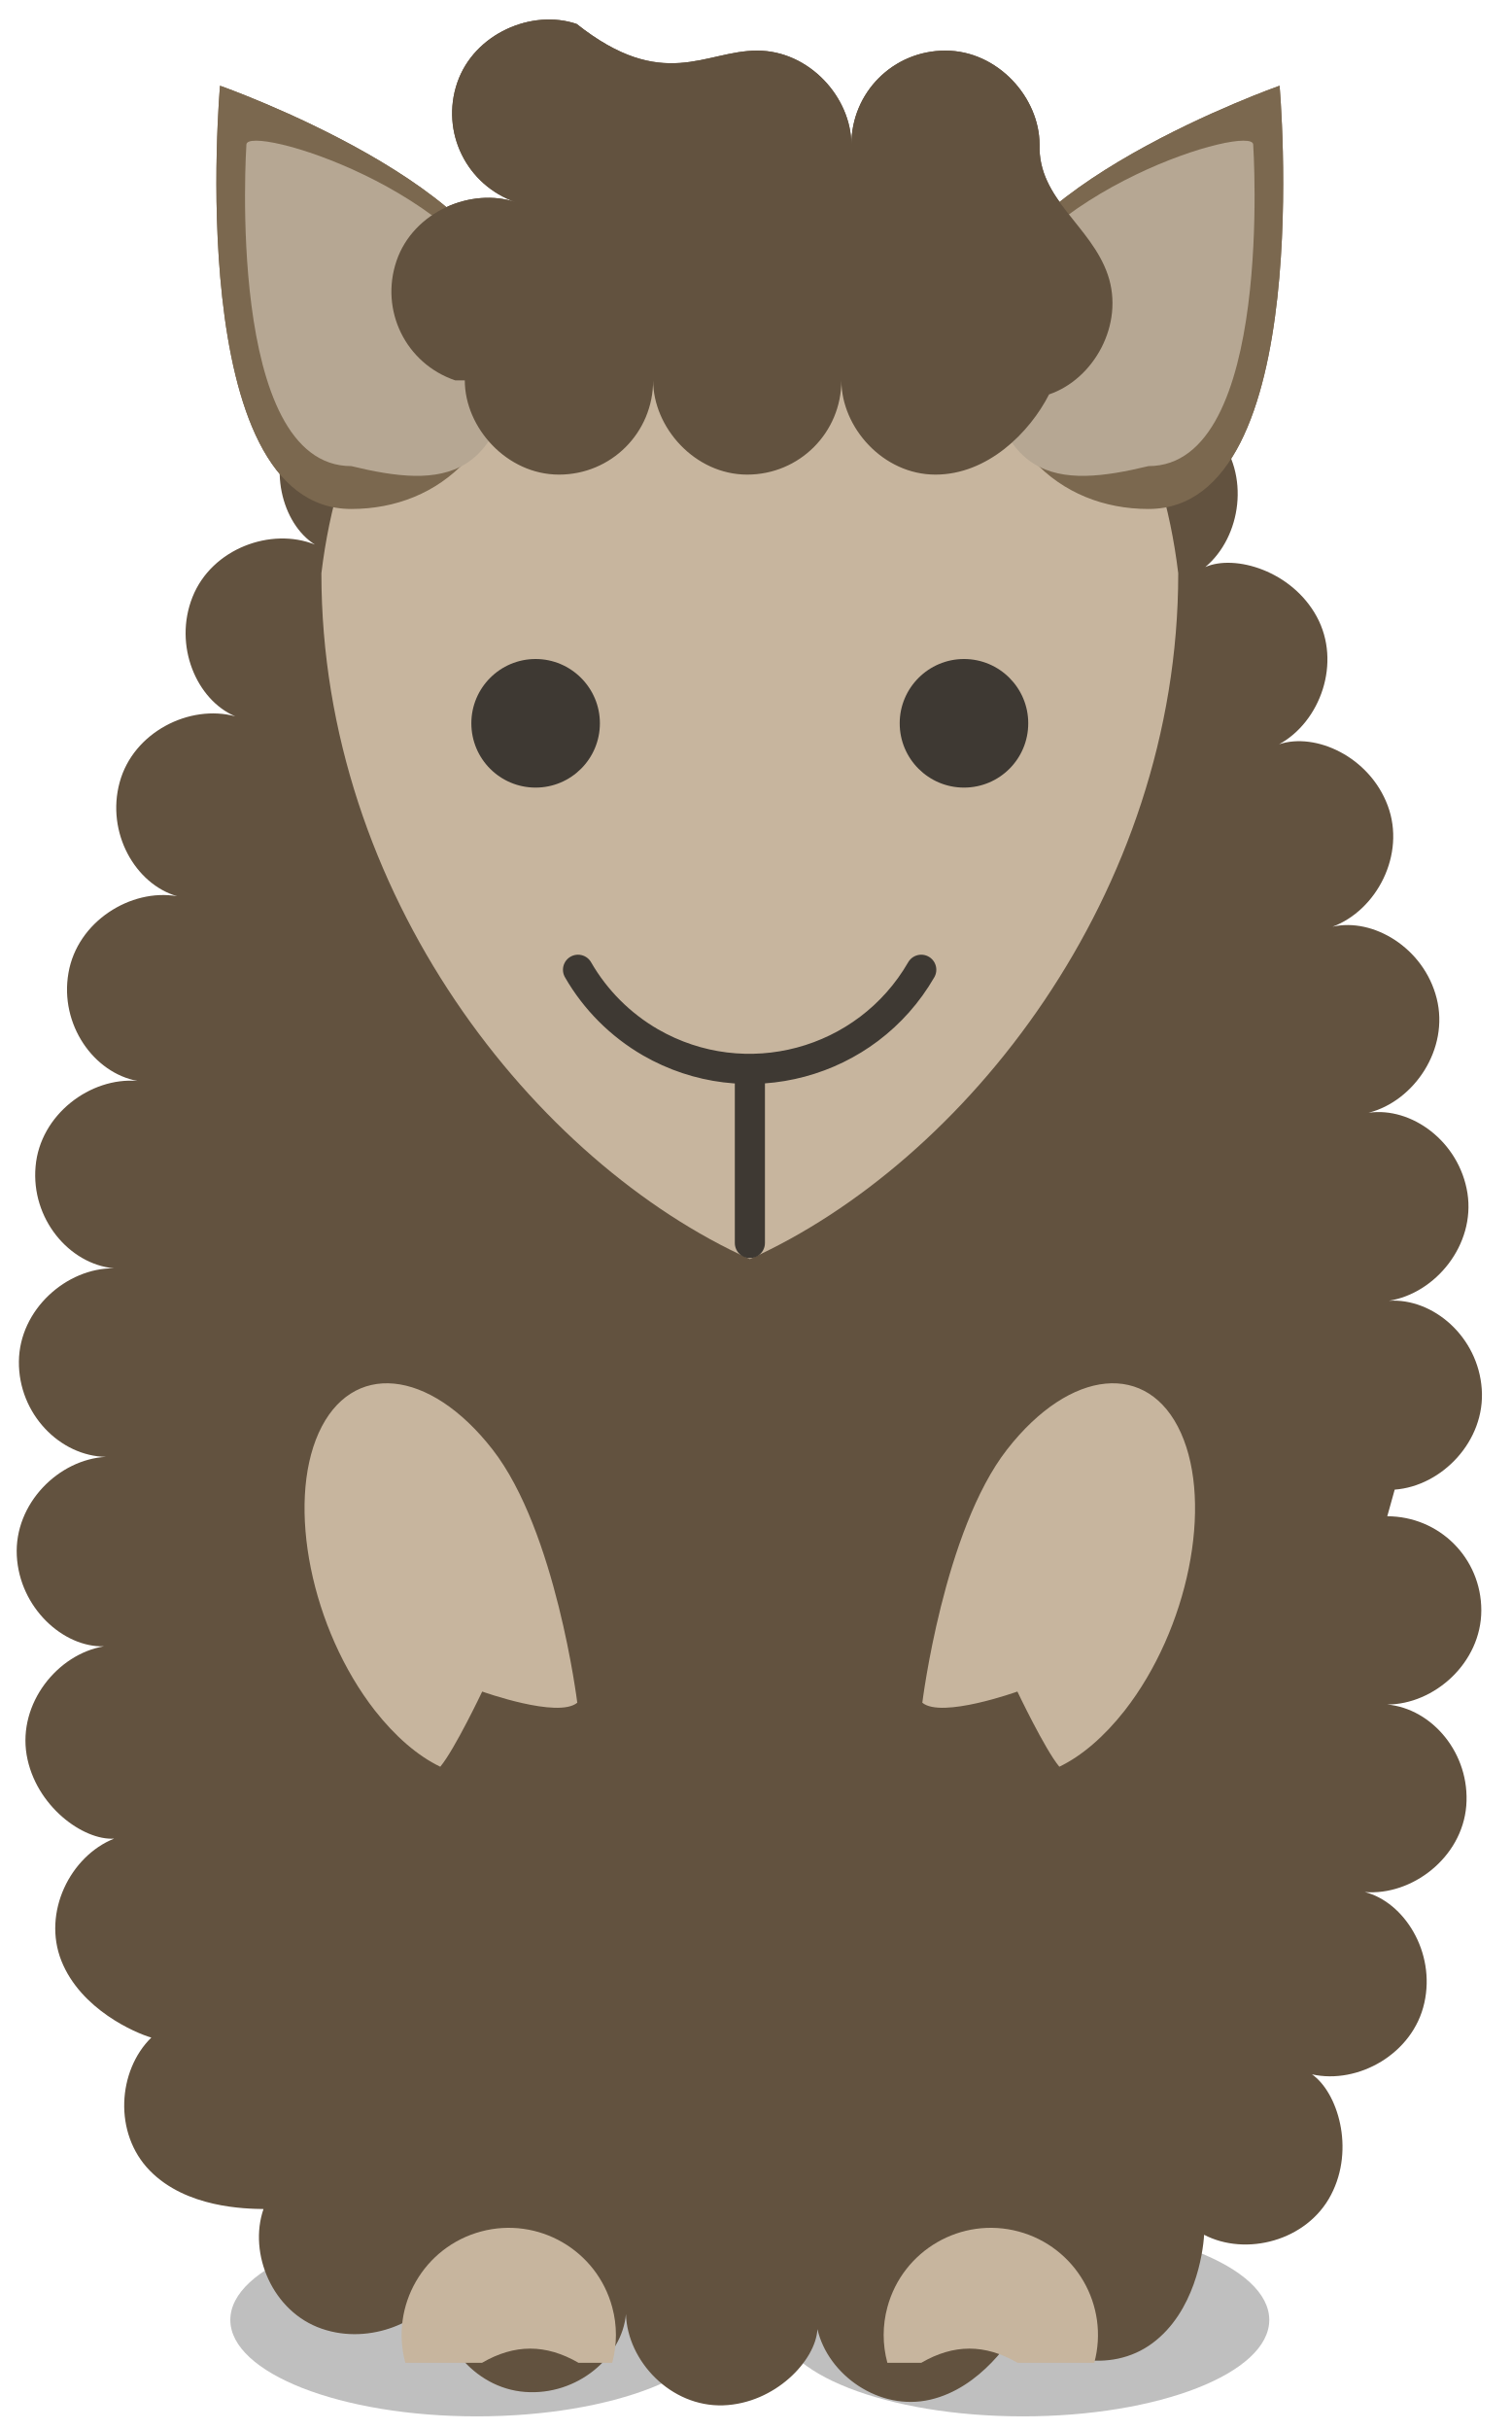
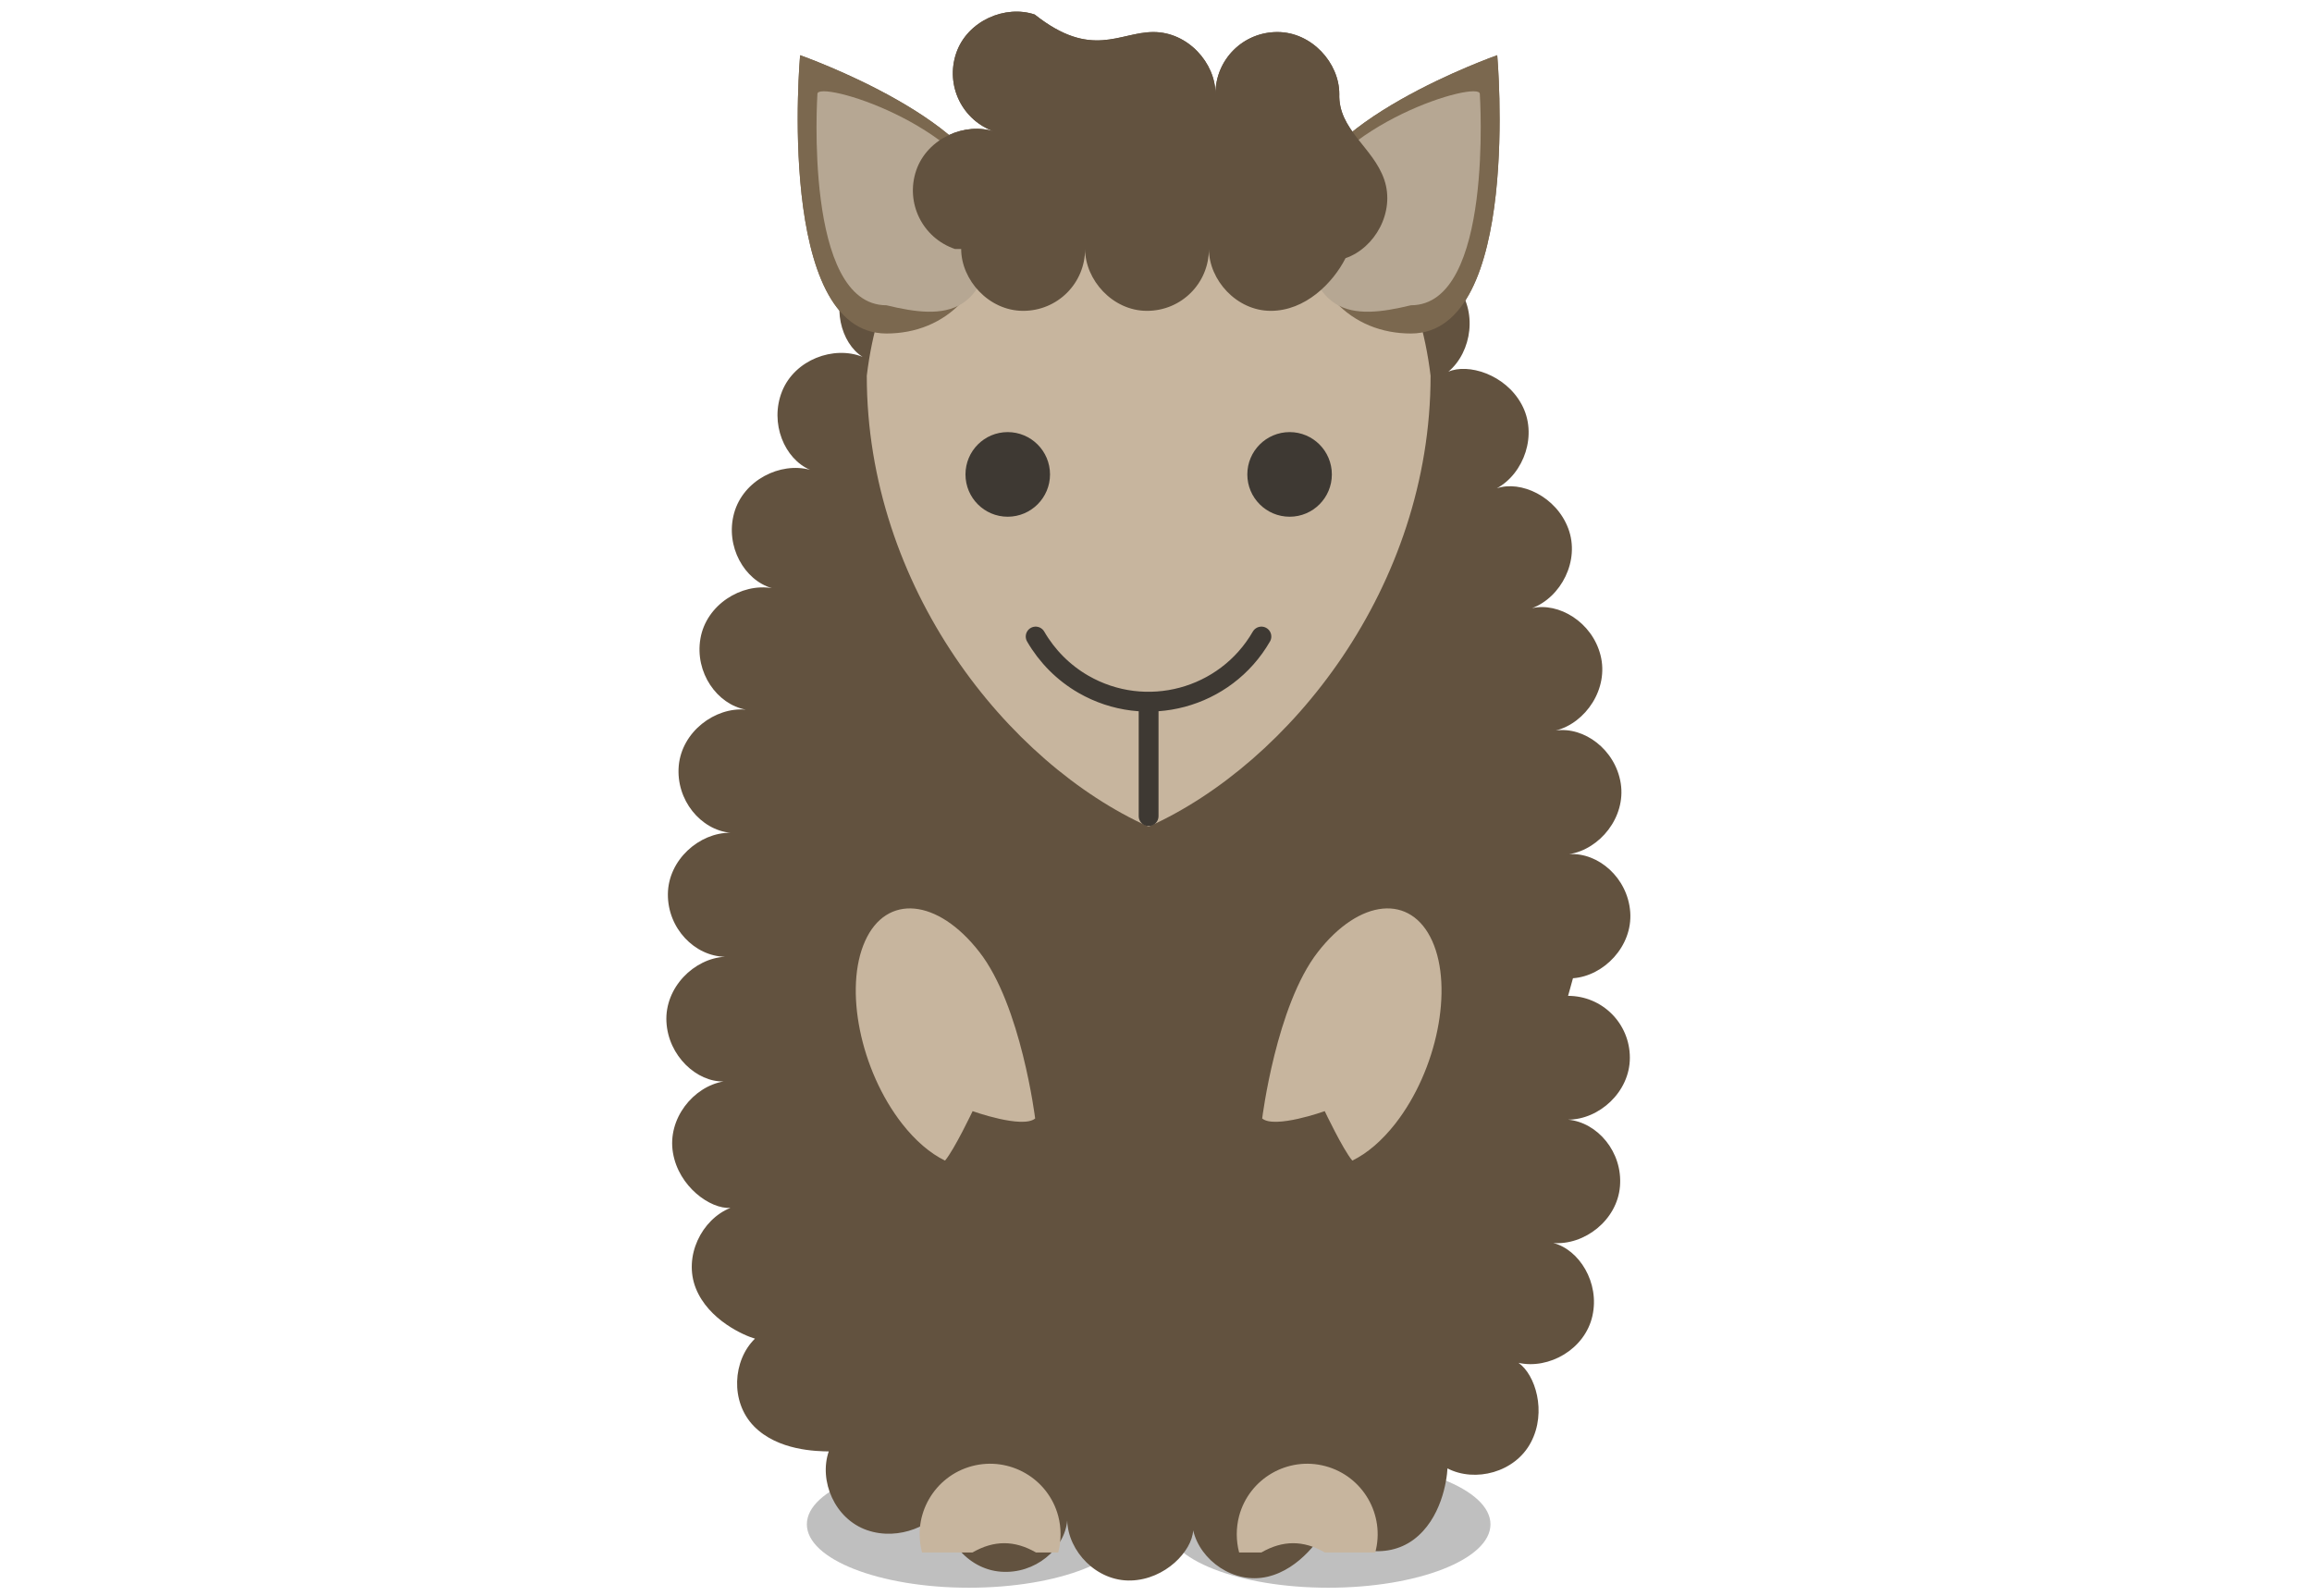
- <svg xmlns="http://www.w3.org/2000/svg" width="39.685" height="63.78" viewBox="0 0 39.685 63.78">
+ <svg xmlns="http://www.w3.org/2000/svg" width="92.41" height="63.78" viewBox="0 0 92.41 63.78">
  <defs>
    <clipPath id="clip-0">
-       <path clip-rule="nonzero" d="M 6 58 L 19 58 L 19 63.418 L 6 63.418 Z M 6 58 " />
+       <path clip-rule="nonzero" d="M 32 58 L 46 58 L 46 63.469 L 32 63.469 Z M 32 58 " />
    </clipPath>
    <clipPath id="clip-1">
-       <path clip-rule="nonzero" d="M 20 58 L 34 58 L 34 63.418 L 20 63.418 Z M 20 58 " />
+       <path clip-rule="nonzero" d="M 46 58 L 60 58 L 60 63.469 L 46 63.469 Z M 46 58 " />
    </clipPath>
    <clipPath id="clip-2">
-       <path clip-rule="nonzero" d="M 0 3 L 39 3 L 39 63.418 L 0 63.418 Z M 0 3 " />
+       <path clip-rule="nonzero" d="M 26 3 L 66 3 L 66 63.469 L 26 63.469 Z M 26 3 " />
    </clipPath>
    <clipPath id="clip-3">
-       <path clip-rule="nonzero" d="M 10 0.141 L 30 0.141 L 30 13 L 10 13 Z M 10 0.141 " />
+       <path clip-rule="nonzero" d="M 36 0.094 L 56 0.094 L 56 13 L 36 13 Z M 36 0.094 " />
    </clipPath>
    <clipPath id="clip-4">
-       <path clip-rule="nonzero" d="M 10 0.141 L 30 0.141 L 30 13 L 10 13 Z M 10 0.141 " />
+       <path clip-rule="nonzero" d="M 36 0.094 L 56 0.094 L 56 13 L 36 13 Z M 36 0.094 " />
    </clipPath>
  </defs>
  <g clip-path="url(#clip-0)">
-     <path fill-rule="nonzero" fill="rgb(75%, 75%, 75%)" fill-opacity="1" d="M 18.98 60.891 C 18.98 59.492 16.086 58.359 12.516 58.359 C 8.941 58.359 6.047 59.492 6.047 60.891 C 6.047 62.285 8.941 63.422 12.516 63.422 C 16.086 63.422 18.98 62.285 18.98 60.891 Z M 18.98 60.891 " />
+     <path fill-rule="nonzero" fill="rgb(75%, 75%, 75%)" fill-opacity="1" d="M 45.207 60.934 C 45.207 59.535 42.309 58.398 38.73 58.398 C 35.152 58.398 32.25 59.535 32.25 60.934 C 32.25 62.332 35.152 63.469 38.73 63.469 C 42.309 63.469 45.207 62.332 45.207 60.934 Z M 45.207 60.934 " />
  </g>
  <g clip-path="url(#clip-1)">
-     <path fill-rule="nonzero" fill="rgb(75%, 75%, 75%)" fill-opacity="1" d="M 33.324 60.891 C 33.324 59.492 30.43 58.359 26.855 58.359 C 23.285 58.359 20.391 59.492 20.391 60.891 C 20.391 62.285 23.285 63.422 26.855 63.422 C 30.43 63.422 33.324 62.285 33.324 60.891 Z M 33.324 60.891 " />
+     <path fill-rule="nonzero" fill="rgb(75%, 75%, 75%)" fill-opacity="1" d="M 59.574 60.934 C 59.574 59.535 56.672 58.398 53.094 58.398 C 49.516 58.398 46.617 59.535 46.617 60.934 C 46.617 62.332 49.516 63.469 53.094 63.469 C 56.672 63.469 59.574 62.332 59.574 60.934 Z M 59.574 60.934 " />
  </g>
-   <path fill-rule="nonzero" fill="rgb(48.25%, 40.604%, 31.064%)" fill-opacity="1" d="M 25.871 8.32 C 25.871 4.969 33.594 2.25 33.594 2.25 C 33.594 2.25 34.59 13.359 30.152 13.359 C 27.816 13.359 25.871 11.668 25.871 8.32 Z M 25.871 8.32 " />
-   <path fill-rule="nonzero" fill="rgb(71.538%, 65.302%, 57.523%)" fill-opacity="1" d="M 25.871 8.32 C 26.996 4.969 32.902 3.234 32.902 3.797 C 32.902 3.797 33.465 12.234 30.152 12.234 C 27.816 12.797 25.871 12.797 25.871 8.32 Z M 25.871 8.32 " />
-   <path fill-rule="nonzero" fill="rgb(48.25%, 40.604%, 31.064%)" fill-opacity="1" d="M 13.5 8.32 C 13.5 4.969 5.777 2.25 5.777 2.25 C 5.777 2.25 4.781 13.359 9.223 13.359 C 11.555 13.359 13.5 11.668 13.5 8.32 Z M 13.5 8.32 " />
-   <path fill-rule="nonzero" fill="rgb(71.538%, 65.302%, 57.523%)" fill-opacity="1" d="M 13.5 8.32 C 12.375 4.969 6.469 3.234 6.469 3.797 C 6.469 3.797 5.906 12.234 9.223 12.234 C 11.555 12.797 13.5 12.797 13.5 8.32 Z M 13.5 8.32 " />
+   <path fill-rule="nonzero" fill="rgb(48.25%, 40.604%, 31.064%)" fill-opacity="1" d="M 52.109 8.285 C 52.109 4.926 59.844 2.207 59.844 2.207 C 59.844 2.207 60.84 13.332 56.395 13.332 C 54.055 13.332 52.109 11.637 52.109 8.285 Z M 52.109 8.285 " />
+   <path fill-rule="nonzero" fill="rgb(71.538%, 65.302%, 57.523%)" fill-opacity="1" d="M 52.109 8.285 C 53.234 4.926 59.148 3.191 59.148 3.754 C 59.148 3.754 59.715 12.203 56.395 12.203 C 54.055 12.77 52.109 12.77 52.109 8.285 Z M 52.109 8.285 " />
+   <path fill-rule="nonzero" fill="rgb(48.25%, 40.604%, 31.064%)" fill-opacity="1" d="M 39.715 8.285 C 39.715 4.926 31.98 2.207 31.98 2.207 C 31.98 2.207 30.984 13.332 35.43 13.332 C 37.77 13.332 39.715 11.637 39.715 8.285 Z M 39.715 8.285 " />
+   <path fill-rule="nonzero" fill="rgb(71.538%, 65.302%, 57.523%)" fill-opacity="1" d="M 39.715 8.285 C 38.59 4.926 32.672 3.191 32.672 3.754 C 32.672 3.754 32.109 12.203 35.43 12.203 C 37.77 12.77 39.715 12.77 39.715 8.285 Z M 39.715 8.285 " />
  <g clip-path="url(#clip-2)">
-     <path fill-rule="nonzero" fill="rgb(38.249%, 32.187%, 24.625%)" fill-opacity="1" d="M 36.418 39.797 C 37.789 39.797 38.891 40.895 38.891 42.266 C 38.891 43.641 37.656 44.738 36.418 44.738 C 37.602 44.844 38.605 46.031 38.496 47.398 C 38.383 48.766 37.062 49.762 35.832 49.66 C 36.863 49.922 37.695 51.234 37.395 52.57 C 37.098 53.91 35.652 54.715 34.445 54.445 C 35.113 54.91 35.582 56.391 34.945 57.609 C 34.312 58.824 32.707 59.227 31.613 58.656 C 31.586 59.145 31.359 60.684 30.258 61.5 C 29.16 62.32 27.539 61.984 26.801 60.992 C 26.586 61.359 25.762 62.676 24.422 62.984 C 23.086 63.293 21.738 62.336 21.461 61.133 C 21.418 61.953 20.352 63.086 18.984 63.133 C 17.613 63.176 16.473 61.977 16.434 60.738 C 16.332 61.871 15.152 62.883 13.785 62.781 C 12.418 62.68 11.414 61.367 11.508 60.133 C 11.141 60.891 9.742 61.57 8.445 61.121 C 7.152 60.676 6.516 59.148 6.918 57.98 C 6.445 57.973 4.891 57.953 3.934 56.973 C 2.973 55.992 3.09 54.344 3.973 53.48 C 3.551 53.359 2.121 52.742 1.613 51.469 C 1.105 50.195 1.848 48.715 2.996 48.258 C 2.195 48.312 0.93 47.41 0.699 46.059 C 0.473 44.707 1.508 43.418 2.727 43.211 C 1.664 43.242 0.512 42.203 0.441 40.832 C 0.371 39.461 1.547 38.301 2.781 38.238 C 1.574 38.219 0.484 37.109 0.496 35.738 C 0.508 34.367 1.754 33.277 2.988 33.289 C 1.812 33.176 0.812 31.984 0.934 30.617 C 1.051 29.254 2.375 28.266 3.609 28.371 C 2.461 28.16 1.562 26.891 1.797 25.539 C 2.027 24.188 3.434 23.312 4.652 23.523 C 3.555 23.207 2.781 21.859 3.141 20.535 C 3.5 19.211 4.984 18.477 6.176 18.801 C 5.16 18.371 4.547 16.941 5.055 15.668 C 5.562 14.395 7.121 13.832 8.266 14.293 C 7.398 13.742 7.004 12.238 7.695 11.055 C 8.387 9.871 10.008 9.547 11.074 10.168 C 10.477 9.516 10.414 7.965 11.344 6.957 C 12.273 5.949 13.93 5.977 14.836 6.812 C 14.73 6.195 15.207 4.715 16.426 4.086 C 17.648 3.461 19.191 4.059 19.754 5.16 C 20.191 4.969 21.344 3.926 22.711 3.992 C 24.082 4.059 25.117 5.348 25.059 6.582 C 25.492 6.672 27.004 6.309 28.176 7.027 C 29.344 7.742 29.637 9.371 28.992 10.422 C 29.512 10.219 31.062 10.352 31.945 11.402 C 32.828 12.453 32.59 14.09 31.645 14.883 C 32.422 14.543 33.914 14.98 34.57 16.184 C 35.227 17.391 34.664 18.945 33.582 19.535 C 34.539 19.215 35.953 19.859 36.434 21.145 C 36.914 22.43 36.141 23.895 34.984 24.324 C 36.047 24.078 37.383 24.875 37.719 26.203 C 38.055 27.531 37.129 28.902 35.93 29.207 C 37.059 29.043 38.312 29.961 38.527 31.316 C 38.738 32.672 37.688 33.949 36.465 34.141 C 37.629 34.066 38.805 35.086 38.902 36.453 C 39.004 37.82 37.852 39.008 36.617 39.098 L 36.422 39.797 L 36.418 39.797 " />
+     <path fill-rule="nonzero" fill="rgb(38.249%, 32.187%, 24.625%)" fill-opacity="1" d="M 62.672 39.809 C 64.043 39.809 65.145 40.91 65.145 42.285 C 65.145 43.656 63.91 44.758 62.672 44.758 C 63.855 44.867 64.863 46.055 64.75 47.422 C 64.637 48.789 63.316 49.789 62.082 49.688 C 63.113 49.949 63.949 51.266 63.648 52.605 C 63.348 53.945 61.902 54.75 60.695 54.48 C 61.363 54.945 61.832 56.43 61.195 57.648 C 60.562 58.867 58.953 59.27 57.855 58.699 C 57.832 59.188 57.605 60.727 56.5 61.547 C 55.398 62.367 53.777 62.031 53.039 61.039 C 52.82 61.402 51.996 62.723 50.656 63.031 C 49.32 63.34 47.969 62.383 47.691 61.176 C 47.645 62 46.582 63.137 45.207 63.18 C 43.836 63.223 42.695 62.02 42.656 60.785 C 42.555 61.914 41.375 62.934 40.004 62.828 C 38.633 62.727 37.629 61.41 37.719 60.18 C 37.355 60.934 35.953 61.617 34.656 61.168 C 33.359 60.719 32.723 59.191 33.125 58.02 C 32.652 58.012 31.094 57.996 30.133 57.012 C 29.176 56.031 29.289 54.375 30.176 53.512 C 29.75 53.391 28.32 52.773 27.812 51.5 C 27.305 50.223 28.047 48.742 29.195 48.285 C 28.395 48.34 27.125 47.438 26.898 46.082 C 26.668 44.727 27.707 43.434 28.926 43.23 C 27.863 43.262 26.707 42.219 26.637 40.844 C 26.566 39.473 27.746 38.309 28.98 38.246 C 27.773 38.227 26.684 37.117 26.695 35.742 C 26.707 34.371 27.953 33.281 29.191 33.289 C 28.012 33.176 27.012 31.984 27.129 30.617 C 27.25 29.25 28.578 28.258 29.809 28.367 C 28.66 28.156 27.762 26.883 27.996 25.527 C 28.227 24.176 29.633 23.301 30.855 23.512 C 29.754 23.195 28.98 21.844 29.34 20.52 C 29.703 19.191 31.188 18.457 32.379 18.781 C 31.363 18.352 30.75 16.922 31.258 15.645 C 31.77 14.371 33.328 13.805 34.477 14.266 C 33.605 13.715 33.211 12.211 33.902 11.023 C 34.598 9.836 36.219 9.512 37.289 10.137 C 36.691 9.484 36.625 7.926 37.559 6.918 C 38.488 5.906 40.145 5.938 41.055 6.777 C 40.949 6.152 41.426 4.672 42.648 4.043 C 43.871 3.418 45.414 4.016 45.98 5.117 C 46.418 4.93 47.57 3.883 48.941 3.949 C 50.312 4.016 51.355 5.309 51.293 6.543 C 51.727 6.633 53.242 6.27 54.414 6.988 C 55.586 7.703 55.879 9.336 55.23 10.391 C 55.754 10.188 57.305 10.32 58.191 11.371 C 59.074 12.422 58.836 14.062 57.891 14.859 C 58.668 14.516 60.16 14.953 60.816 16.16 C 61.477 17.367 60.914 18.926 59.828 19.52 C 60.785 19.195 62.203 19.844 62.684 21.129 C 63.164 22.414 62.391 23.879 61.234 24.312 C 62.297 24.066 63.637 24.863 63.973 26.195 C 64.312 27.527 63.383 28.898 62.184 29.203 C 63.309 29.039 64.566 29.957 64.781 31.316 C 64.992 32.672 63.941 33.953 62.719 34.145 C 63.883 34.07 65.059 35.09 65.16 36.461 C 65.258 37.828 64.105 39.016 62.871 39.105 L 62.676 39.809 L 62.672 39.809 " />
  </g>
-   <path fill-rule="nonzero" fill="rgb(77.878%, 70.827%, 62.125%)" fill-opacity="1" d="M 12.93 38.043 C 11.266 35.91 9.223 35.715 8.367 37.609 C 7.516 39.5 8.176 42.762 9.844 44.898 C 10.375 45.574 10.965 46.086 11.559 46.371 C 11.938 45.918 12.66 44.398 12.66 44.398 C 12.66 44.398 14.652 45.113 15.156 44.691 C 15.156 44.691 14.598 40.18 12.93 38.043 Z M 12.93 38.043 " />
-   <path fill-rule="nonzero" fill="rgb(77.878%, 70.827%, 62.125%)" fill-opacity="1" d="M 26.441 38.043 C 28.105 35.91 30.152 35.715 31.004 37.609 C 31.855 39.5 31.195 42.762 29.527 44.898 C 28.996 45.574 28.406 46.086 27.812 46.371 C 27.434 45.918 26.711 44.398 26.711 44.398 C 26.711 44.398 24.719 45.113 24.215 44.691 C 24.215 44.691 24.773 40.18 26.441 38.043 Z M 26.441 38.043 " />
+   <path fill-rule="nonzero" fill="rgb(77.878%, 70.827%, 62.125%)" fill-opacity="1" d="M 39.145 38.055 C 37.48 35.914 35.43 35.723 34.578 37.617 C 33.723 39.512 34.387 42.781 36.055 44.918 C 36.586 45.598 37.176 46.105 37.773 46.395 C 38.152 45.941 38.875 44.418 38.875 44.418 C 38.875 44.418 40.871 45.133 41.375 44.711 C 41.375 44.711 40.816 40.191 39.145 38.055 Z M 39.145 38.055 " />
+   <path fill-rule="nonzero" fill="rgb(77.878%, 70.827%, 62.125%)" fill-opacity="1" d="M 52.676 38.055 C 54.344 35.914 56.395 35.723 57.246 37.617 C 58.098 39.512 57.438 42.781 55.77 44.918 C 55.238 45.598 54.648 46.105 54.051 46.395 C 53.672 45.941 52.949 44.418 52.949 44.418 C 52.949 44.418 50.953 45.133 50.449 44.711 C 50.449 44.711 51.008 40.191 52.676 38.055 Z M 52.676 38.055 " />
  <g clip-path="url(#clip-3)">
-     <path fill-rule="nonzero" fill="rgb(38.249%, 32.187%, 24.625%)" fill-opacity="1" d="M 11.953 9.984 C 10.652 9.543 9.969 8.148 10.41 6.848 C 10.852 5.551 12.379 4.91 13.547 5.309 C 12.25 4.863 11.562 3.469 12.004 2.172 C 12.449 0.875 13.973 0.23 15.141 0.629 C 17.41 2.426 18.508 1.328 19.879 1.328 C 21.25 1.328 22.352 2.562 22.352 3.797 C 22.352 2.426 23.449 1.328 24.82 1.328 C 26.195 1.328 27.293 2.562 27.293 3.797 C 27.25 5.23 28.645 5.918 29.086 7.215 C 29.527 8.516 28.715 9.953 27.543 10.352 C 27.031 11.355 25.93 12.457 24.559 12.457 C 23.188 12.457 22.09 11.223 22.09 9.984 C 22.09 11.355 20.988 12.457 19.617 12.457 C 18.246 12.457 17.148 11.223 17.148 9.984 C 17.148 11.355 16.047 12.457 14.676 12.457 C 13.305 12.457 12.203 11.223 12.203 9.984 Z M 11.953 9.984 L 11.953 9.984 " />
+     <path fill-rule="nonzero" fill="rgb(38.249%, 32.187%, 24.625%)" fill-opacity="1" d="M 38.168 9.953 C 36.867 9.508 36.18 8.109 36.621 6.812 C 37.066 5.512 38.594 4.867 39.762 5.266 C 38.465 4.824 37.777 3.426 38.219 2.125 C 38.664 0.824 40.188 0.184 41.359 0.582 C 43.633 2.383 44.734 1.281 46.105 1.281 C 47.48 1.281 48.582 2.516 48.582 3.754 C 48.582 2.383 49.684 1.281 51.055 1.281 C 52.43 1.281 53.531 2.516 53.531 3.754 C 53.484 5.191 54.883 5.879 55.328 7.18 C 55.77 8.477 54.953 9.918 53.781 10.32 C 53.27 11.324 52.168 12.426 50.793 12.426 C 49.422 12.426 48.32 11.188 48.32 9.953 C 48.32 11.324 47.219 12.426 45.844 12.426 C 44.469 12.426 43.371 11.188 43.371 9.953 C 43.371 11.324 42.27 12.426 40.895 12.426 C 39.52 12.426 38.418 11.188 38.418 9.953 Z M 38.168 9.953 L 38.168 9.953 " />
  </g>
-   <path fill-rule="nonzero" fill="rgb(77.878%, 70.827%, 62.125%)" fill-opacity="1" d="M 30.934 15.047 C 30.934 23.484 25.309 30.516 19.688 33.047 C 14.062 30.516 8.438 23.484 8.438 15.047 C 10.125 0.984 29.246 0.984 30.934 15.047 Z M 30.934 15.047 " />
-   <path fill-rule="nonzero" fill="rgb(48.25%, 40.604%, 31.064%)" fill-opacity="1" d="M 25.871 8.32 C 25.871 4.969 33.594 2.25 33.594 2.25 C 33.594 2.25 34.59 13.359 30.152 13.359 C 27.816 13.359 25.871 11.668 25.871 8.32 Z M 25.871 8.32 " />
-   <path fill-rule="nonzero" fill="rgb(71.538%, 65.302%, 57.523%)" fill-opacity="1" d="M 25.871 8.32 C 26.996 4.969 32.902 3.234 32.902 3.797 C 32.902 3.797 33.465 12.234 30.152 12.234 C 27.816 12.797 25.871 12.797 25.871 8.32 Z M 25.871 8.32 " />
-   <path fill-rule="nonzero" fill="rgb(48.25%, 40.604%, 31.064%)" fill-opacity="1" d="M 13.5 8.32 C 13.5 4.969 5.777 2.25 5.777 2.25 C 5.777 2.25 4.781 13.359 9.223 13.359 C 11.555 13.359 13.5 11.668 13.5 8.32 Z M 13.5 8.32 " />
-   <path fill-rule="nonzero" fill="rgb(71.538%, 65.302%, 57.523%)" fill-opacity="1" d="M 13.5 8.32 C 12.375 4.969 6.469 3.234 6.469 3.797 C 6.469 3.797 5.906 12.234 9.223 12.234 C 11.555 12.797 13.5 12.797 13.5 8.32 Z M 13.5 8.32 " />
-   <path fill-rule="nonzero" fill="rgb(24.126%, 22.214%, 19.829%)" fill-opacity="1" d="M 26.996 18.984 C 26.996 18.055 26.242 17.297 25.309 17.297 C 24.379 17.297 23.621 18.055 23.621 18.984 C 23.621 19.918 24.379 20.672 25.309 20.672 C 26.242 20.672 26.996 19.918 26.996 18.984 Z M 26.996 18.984 " />
-   <path fill-rule="nonzero" fill="rgb(24.126%, 22.214%, 19.829%)" fill-opacity="1" d="M 15.75 18.984 C 15.75 18.055 14.992 17.297 14.062 17.297 C 13.129 17.297 12.375 18.055 12.375 18.984 C 12.375 19.918 13.129 20.672 14.062 20.672 C 14.992 20.672 15.75 19.918 15.75 18.984 Z M 15.75 18.984 " />
-   <path fill="none" stroke-width="0.797" stroke-linecap="round" stroke-linejoin="miter" stroke="rgb(24.126%, 22.214%, 19.829%)" stroke-opacity="1" stroke-miterlimit="10" d="M 4.537 40.536 C 3.089 38.028 -0.12 37.17 -2.628 38.615 C -3.424 39.075 -4.089 39.741 -4.546 40.536 M 0.002 37.843 L 0.002 33.307 " transform="matrix(0.992125, 0, 0, -0.992125, 19.68574, 65.66987)" />
-   <path fill-rule="nonzero" fill="rgb(77.878%, 70.827%, 62.125%)" fill-opacity="1" d="M 28.73 62.016 C 29.133 60.512 28.242 58.973 26.742 58.57 C 25.242 58.168 23.699 59.059 23.297 60.559 C 23.168 61.035 23.168 61.535 23.297 62.016 L 24.188 62.016 C 25.039 61.52 25.863 61.52 26.715 62.016 Z M 28.73 62.016 " />
-   <path fill-rule="nonzero" fill="rgb(77.878%, 70.827%, 62.125%)" fill-opacity="1" d="M 10.641 62.016 C 10.238 60.512 11.129 58.973 12.629 58.57 C 14.129 58.168 15.672 59.059 16.074 60.559 C 16.203 61.035 16.203 61.535 16.074 62.016 L 15.188 62.016 C 14.332 61.52 13.508 61.52 12.656 62.016 Z M 10.641 62.016 " />
+   <path fill-rule="nonzero" fill="rgb(77.878%, 70.827%, 62.125%)" fill-opacity="1" d="M 57.18 15.02 C 57.18 23.473 51.547 30.512 45.91 33.047 C 40.277 30.512 34.645 23.473 34.645 15.02 C 36.336 0.938 55.488 0.938 57.18 15.02 Z M 57.18 15.02 " />
+   <path fill-rule="nonzero" fill="rgb(48.25%, 40.604%, 31.064%)" fill-opacity="1" d="M 52.109 8.285 C 52.109 4.926 59.844 2.207 59.844 2.207 C 59.844 2.207 60.84 13.332 56.395 13.332 C 54.055 13.332 52.109 11.637 52.109 8.285 Z M 52.109 8.285 " />
+   <path fill-rule="nonzero" fill="rgb(71.538%, 65.302%, 57.523%)" fill-opacity="1" d="M 52.109 8.285 C 53.234 4.926 59.148 3.191 59.148 3.754 C 59.148 3.754 59.715 12.203 56.395 12.203 C 54.055 12.77 52.109 12.77 52.109 8.285 Z M 52.109 8.285 " />
+   <path fill-rule="nonzero" fill="rgb(48.25%, 40.604%, 31.064%)" fill-opacity="1" d="M 39.715 8.285 C 39.715 4.926 31.98 2.207 31.98 2.207 C 31.98 2.207 30.984 13.332 35.43 13.332 C 37.77 13.332 39.715 11.637 39.715 8.285 Z M 39.715 8.285 " />
+   <path fill-rule="nonzero" fill="rgb(71.538%, 65.302%, 57.523%)" fill-opacity="1" d="M 39.715 8.285 C 38.59 4.926 32.672 3.191 32.672 3.754 C 32.672 3.754 32.109 12.203 35.43 12.203 C 37.77 12.77 39.715 12.77 39.715 8.285 Z M 39.715 8.285 " />
+   <path fill-rule="nonzero" fill="rgb(24.126%, 22.214%, 19.829%)" fill-opacity="1" d="M 53.234 18.965 C 53.234 18.031 52.48 17.273 51.547 17.273 C 50.613 17.273 49.855 18.031 49.855 18.965 C 49.855 19.898 50.613 20.656 51.547 20.656 C 52.48 20.656 53.234 19.898 53.234 18.965 Z M 53.234 18.965 " />
+   <path fill-rule="nonzero" fill="rgb(24.126%, 22.214%, 19.829%)" fill-opacity="1" d="M 41.969 18.965 C 41.969 18.031 41.211 17.273 40.277 17.273 C 39.344 17.273 38.59 18.031 38.59 18.965 C 38.59 19.898 39.344 20.656 40.277 20.656 C 41.211 20.656 41.969 19.898 41.969 18.965 Z M 41.969 18.965 " />
+   <path fill="none" stroke-width="0.797" stroke-linecap="round" stroke-linejoin="miter" stroke="rgb(24.126%, 22.214%, 19.829%)" stroke-opacity="1" stroke-miterlimit="10" d="M 4.535 40.534 C 3.088 38.026 -0.12 37.169 -2.628 38.615 C -3.426 39.075 -4.086 39.74 -4.546 40.534 M -0.002 37.845 L -0.002 33.308 " transform="matrix(0.993656, 0, 0, -0.993656, 45.91187, 65.722)" />
+   <path fill-rule="nonzero" fill="rgb(77.878%, 70.827%, 62.125%)" fill-opacity="1" d="M 54.969 62.059 C 55.371 60.559 54.48 59.012 52.977 58.609 C 51.477 58.207 49.93 59.098 49.527 60.602 C 49.402 61.078 49.402 61.582 49.527 62.059 L 50.418 62.059 C 51.273 61.566 52.098 61.566 52.953 62.059 Z M 54.969 62.059 " />
+   <path fill-rule="nonzero" fill="rgb(77.878%, 70.827%, 62.125%)" fill-opacity="1" d="M 36.855 62.059 C 36.449 60.559 37.344 59.012 38.844 58.609 C 40.348 58.207 41.895 59.098 42.297 60.602 C 42.422 61.078 42.422 61.582 42.297 62.059 L 41.406 62.059 C 40.551 61.566 39.727 61.566 38.871 62.059 Z M 36.855 62.059 " />
  <g clip-path="url(#clip-4)">
-     <path fill-rule="nonzero" fill="rgb(38.249%, 32.187%, 24.625%)" fill-opacity="1" d="M 11.953 9.984 C 10.652 9.543 9.969 8.148 10.41 6.848 C 10.852 5.551 12.379 4.91 13.547 5.309 C 12.25 4.863 11.562 3.469 12.004 2.172 C 12.449 0.875 13.973 0.23 15.141 0.629 C 17.41 2.426 18.508 1.328 19.879 1.328 C 21.25 1.328 22.352 2.562 22.352 3.797 C 22.352 2.426 23.449 1.328 24.82 1.328 C 26.195 1.328 27.293 2.562 27.293 3.797 C 27.25 5.23 28.645 5.918 29.086 7.215 C 29.527 8.516 28.715 9.953 27.543 10.352 C 27.031 11.355 25.93 12.457 24.559 12.457 C 23.188 12.457 22.09 11.223 22.09 9.984 C 22.09 11.355 20.988 12.457 19.617 12.457 C 18.246 12.457 17.148 11.223 17.148 9.984 C 17.148 11.355 16.047 12.457 14.676 12.457 C 13.305 12.457 12.203 11.223 12.203 9.984 Z M 11.953 9.984 L 11.953 9.984 " />
+     <path fill-rule="nonzero" fill="rgb(38.249%, 32.187%, 24.625%)" fill-opacity="1" d="M 38.168 9.953 C 36.867 9.508 36.18 8.109 36.621 6.812 C 37.066 5.512 38.594 4.867 39.762 5.266 C 38.465 4.824 37.777 3.426 38.219 2.125 C 38.664 0.824 40.188 0.184 41.359 0.582 C 43.633 2.383 44.734 1.281 46.105 1.281 C 47.48 1.281 48.582 2.516 48.582 3.754 C 48.582 2.383 49.684 1.281 51.055 1.281 C 52.43 1.281 53.531 2.516 53.531 3.754 C 53.484 5.191 54.883 5.879 55.328 7.18 C 55.77 8.477 54.953 9.918 53.781 10.32 C 53.27 11.324 52.168 12.426 50.793 12.426 C 49.422 12.426 48.32 11.188 48.32 9.953 C 48.32 11.324 47.219 12.426 45.844 12.426 C 44.469 12.426 43.371 11.188 43.371 9.953 C 43.371 11.324 42.27 12.426 40.895 12.426 C 39.52 12.426 38.418 11.188 38.418 9.953 Z M 38.168 9.953 L 38.168 9.953 " />
  </g>
</svg>
